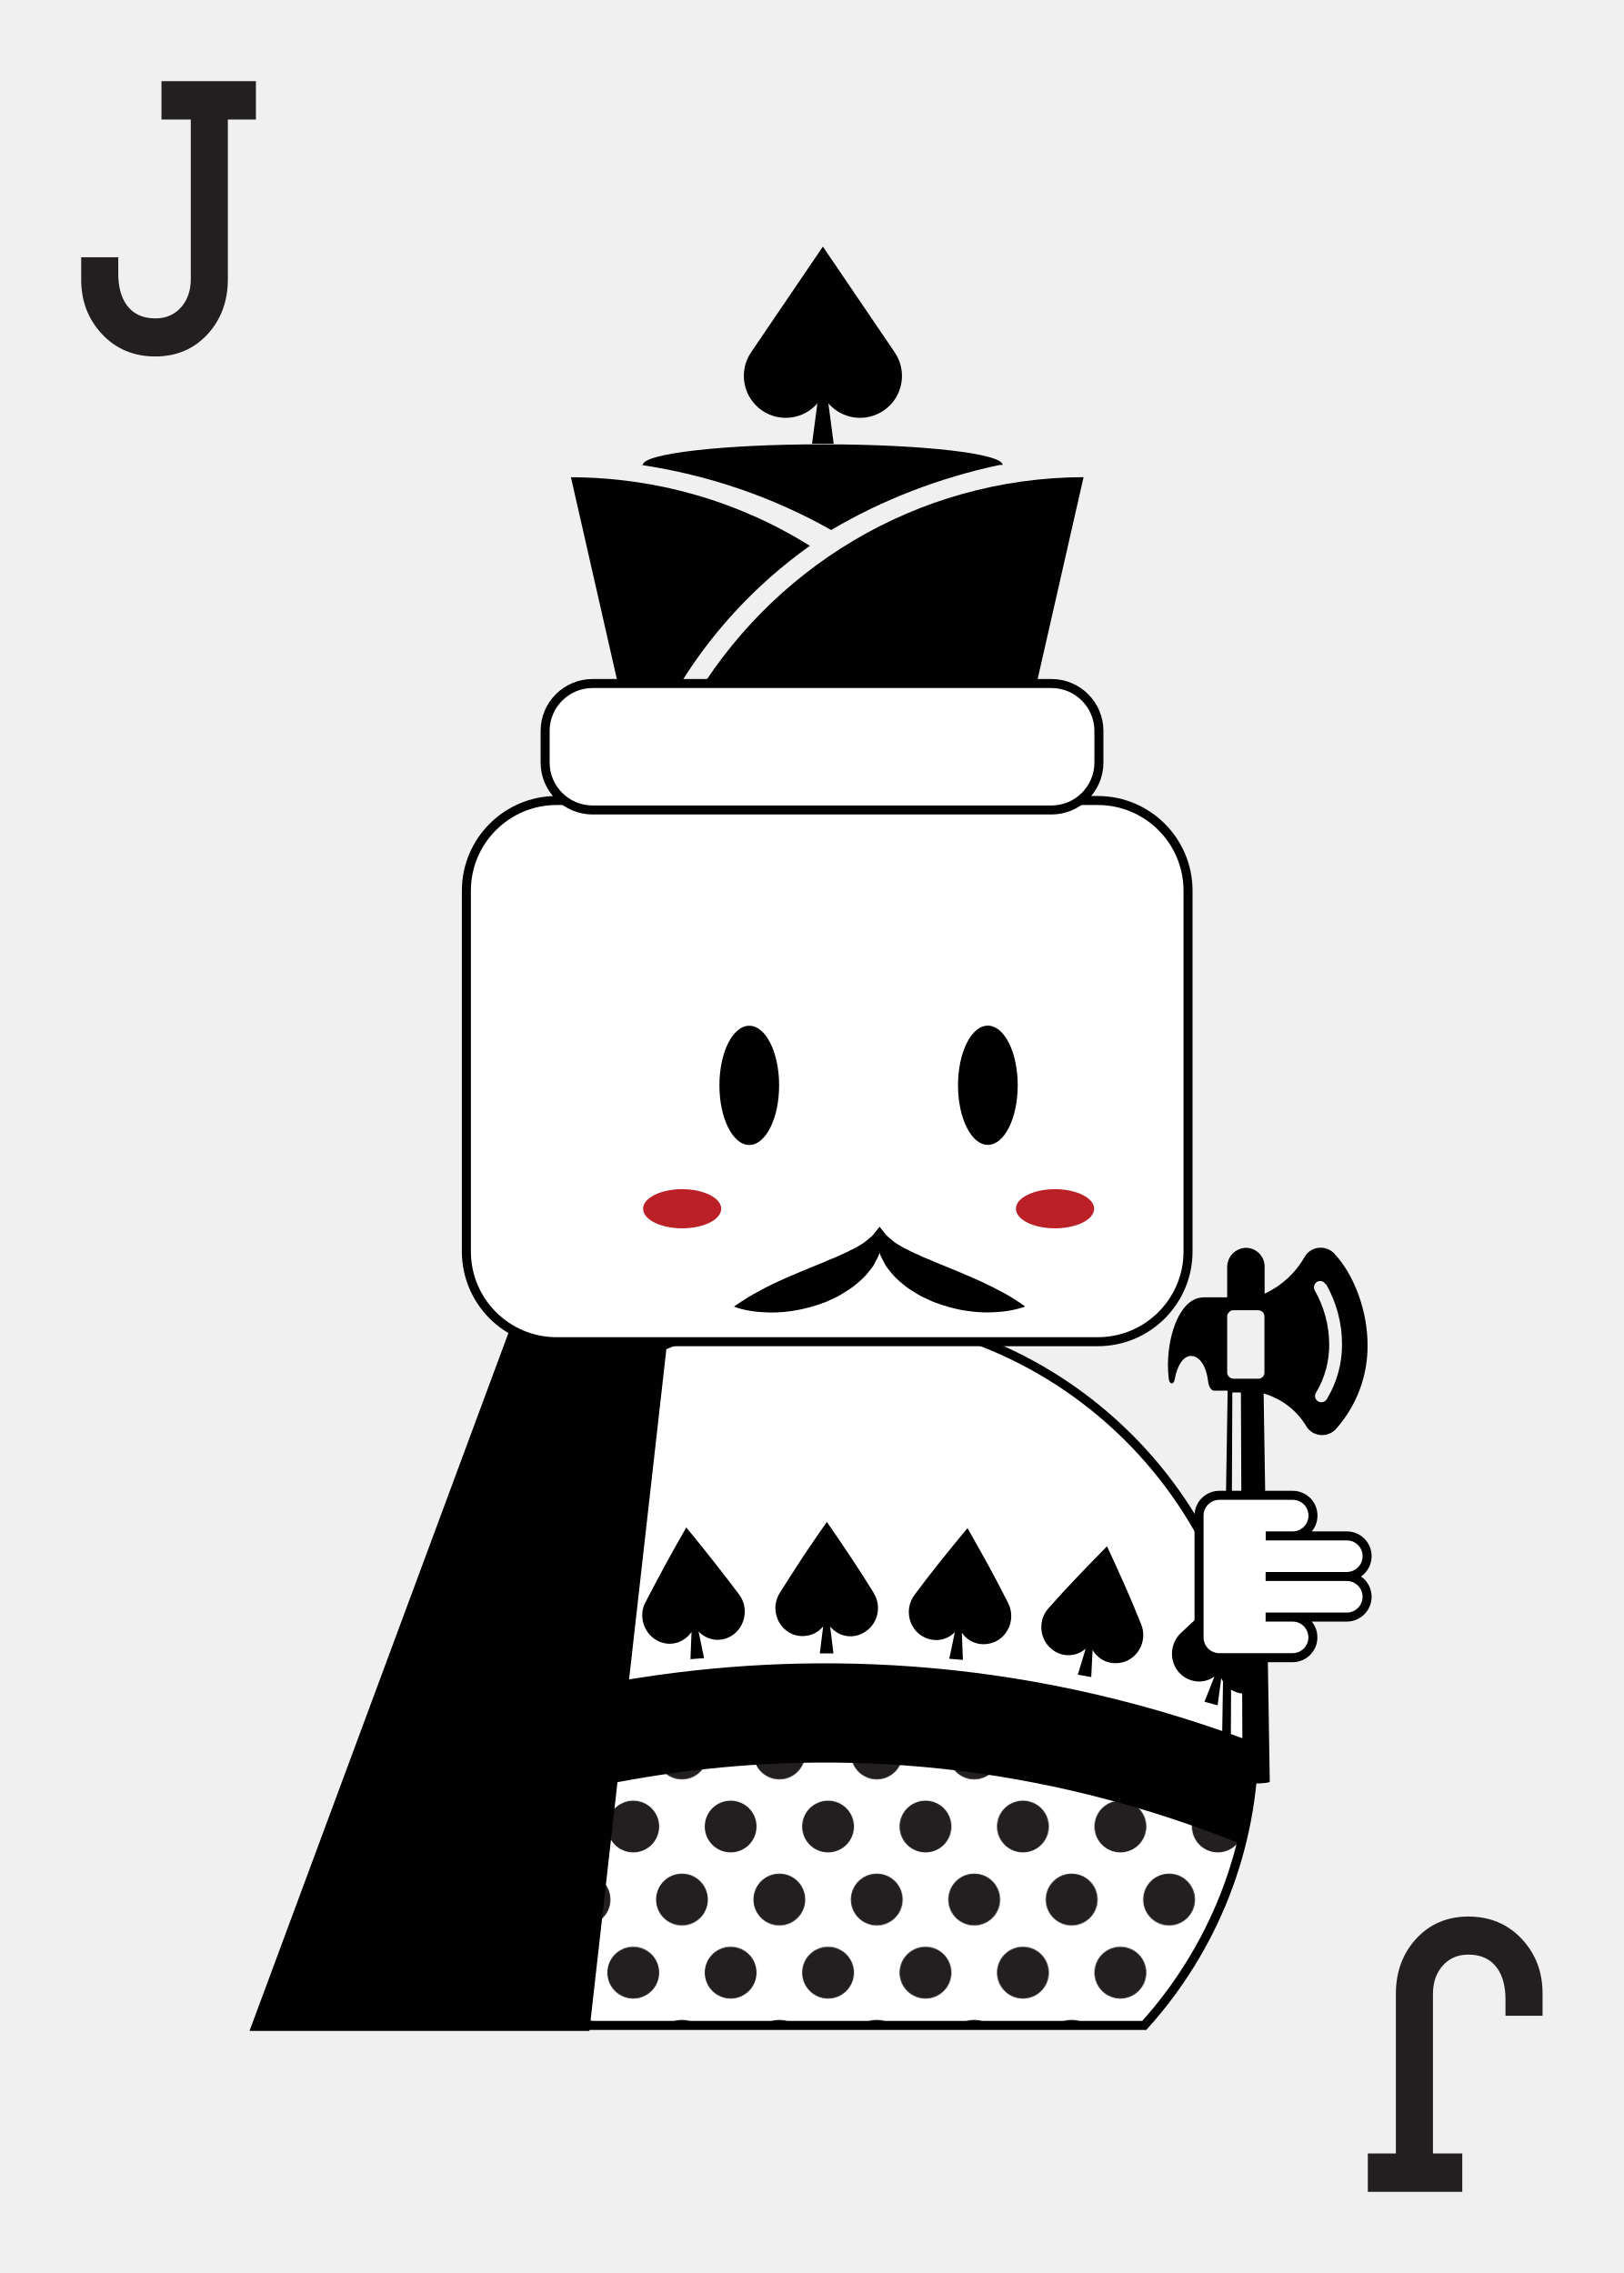
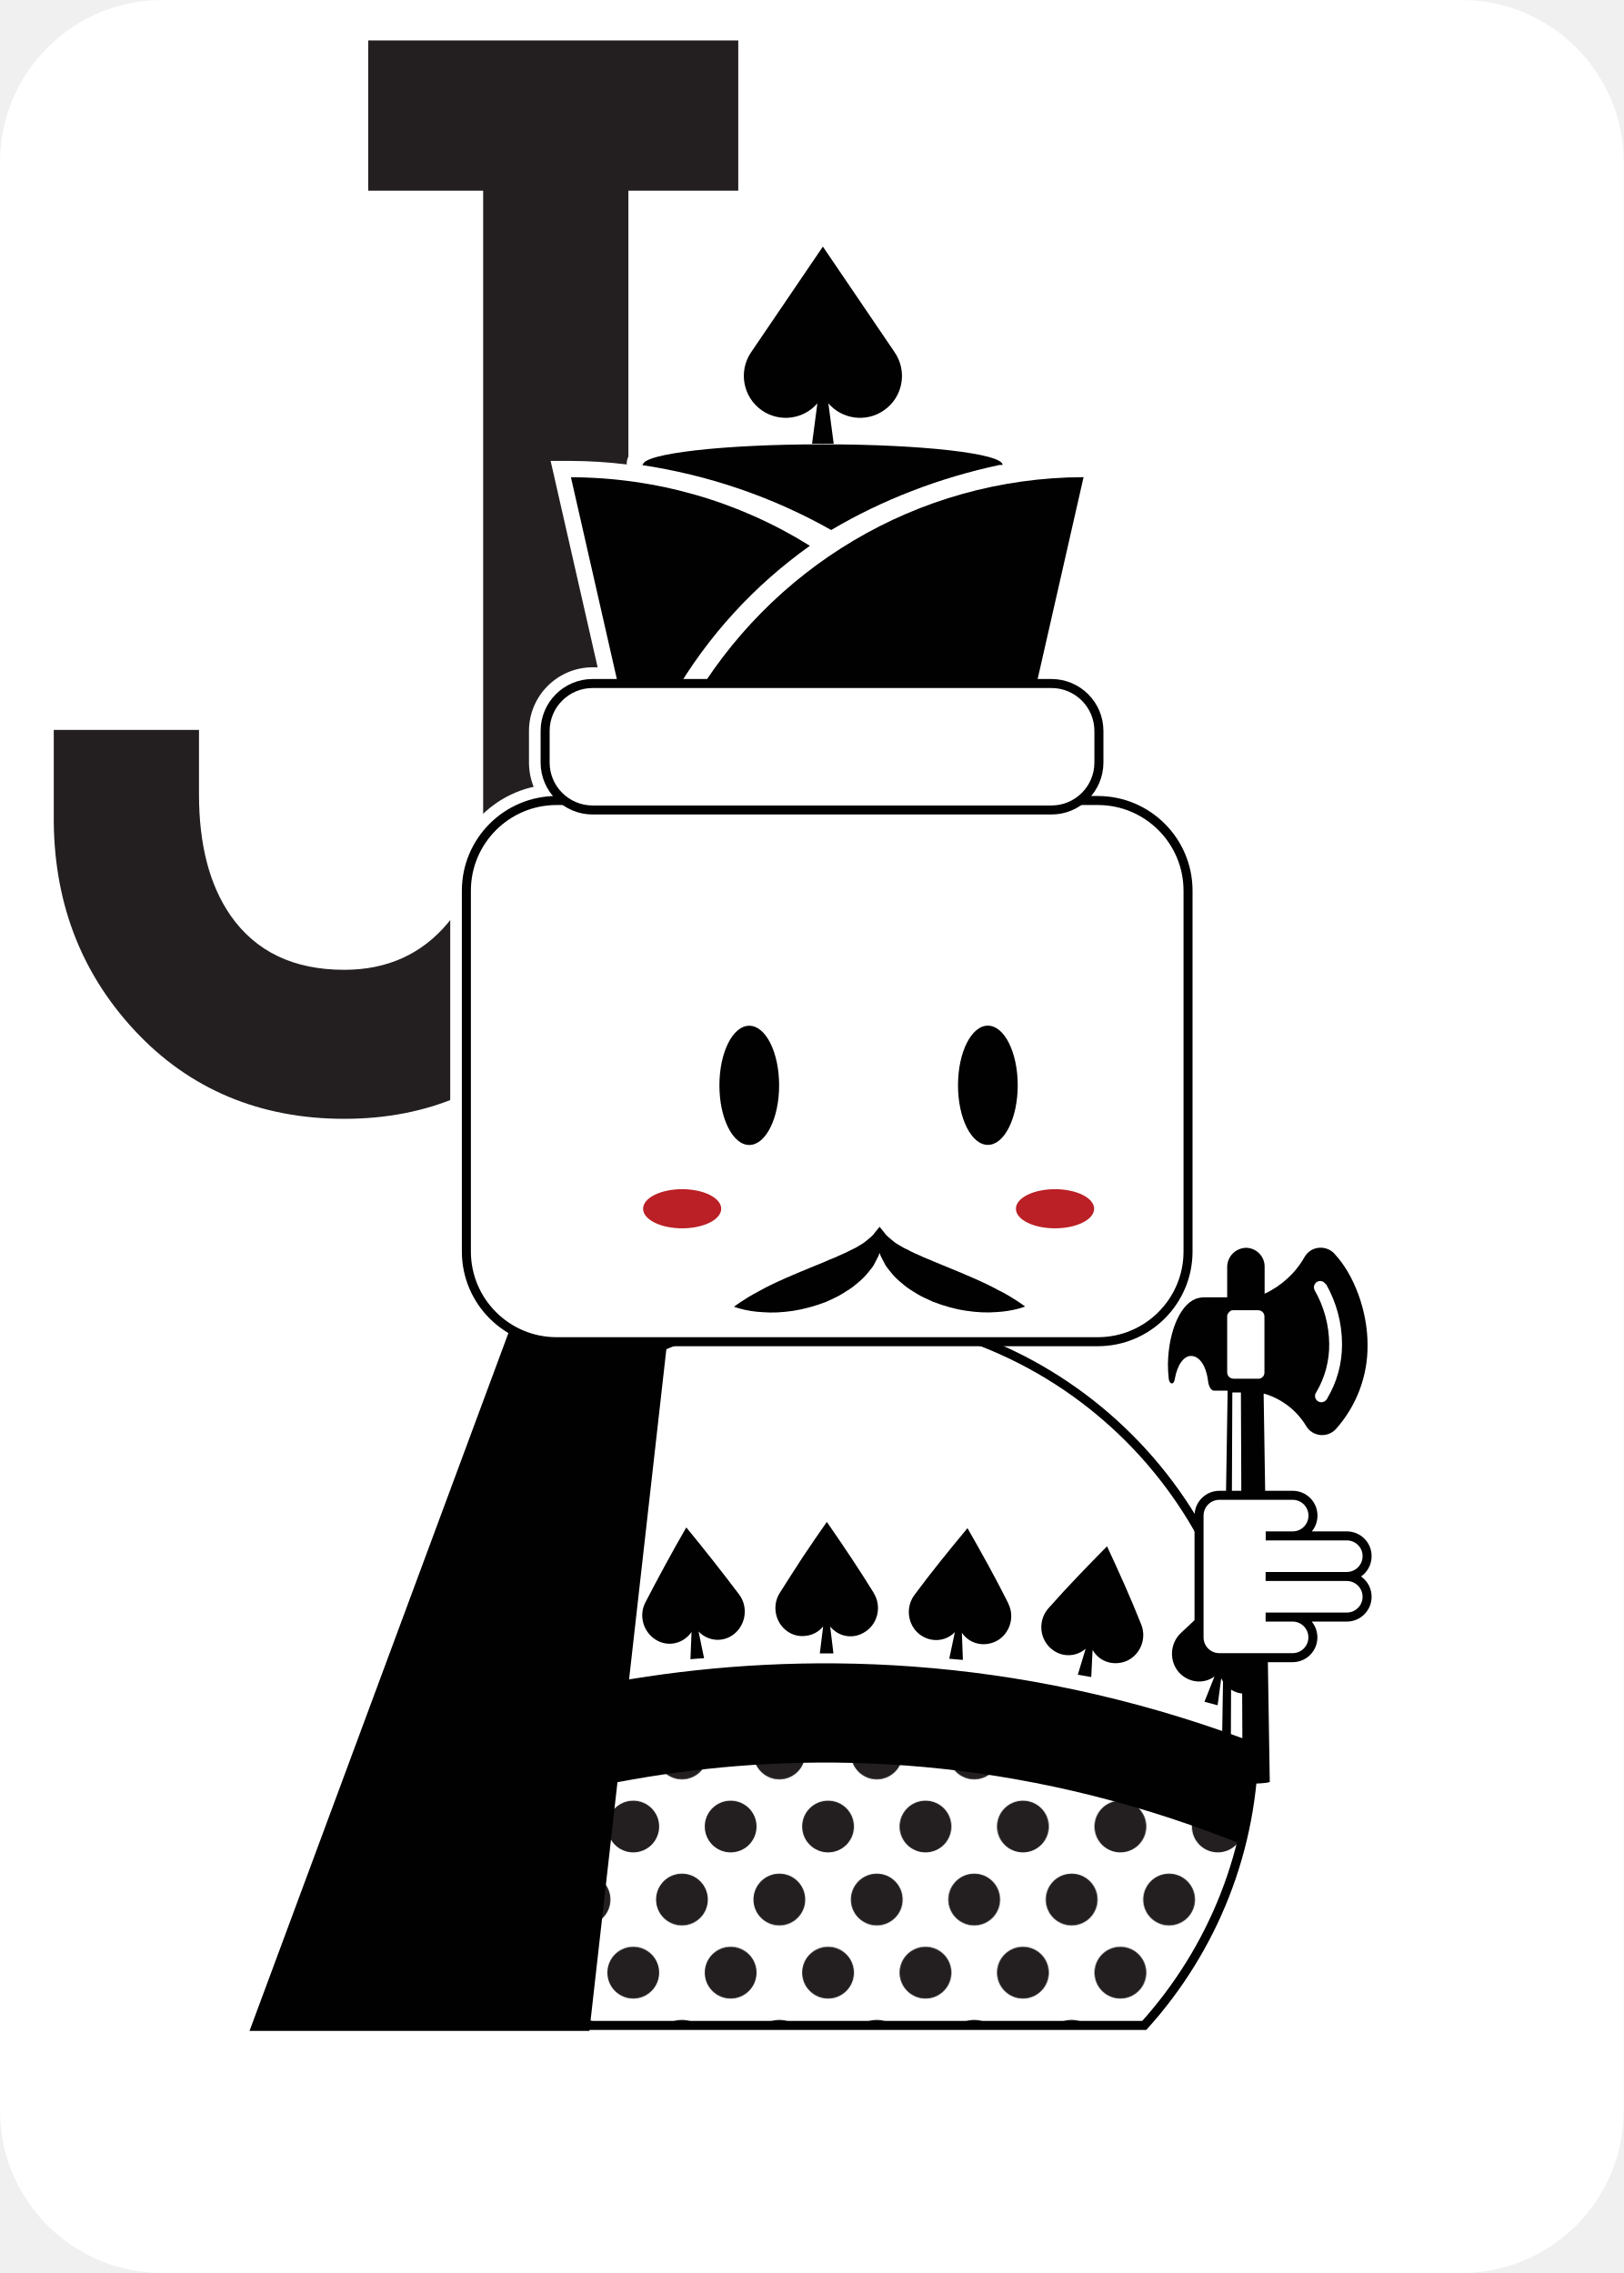
- <svg xmlns="http://www.w3.org/2000/svg" id="Layer_1" data-name="Layer 1" viewBox="0 0 180 252">
+ <svg xmlns="http://www.w3.org/2000/svg" id="a" data-name="Layer 1" width="2.5in" height="3.5in" viewBox="0 0 180 252">
  <defs>
-     <style>
-       .cls-1, .cls-2 {
-         fill: none;
-       }
- 
-       .cls-2, .cls-3, .cls-4, .cls-5, .cls-6 {
-         stroke: #010101;
-         stroke-miterlimit: 10;
-       }
- 
-       .cls-7, .cls-6 {
-         fill: #010101;
-       }
- 
-       .cls-8 {
-         fill: #231f20;
-       }
- 
-       .cls-3, .cls-9, .cls-5 {
-         fill: #fff;
-       }
- 
-       .cls-4 {
-         fill: url(#New_Pattern_Swatch_1);
-         stroke-width: 11px;
-       }
- 
-       .cls-5 {
-         stroke-linecap: round;
-       }
- 
-       .cls-10 {
-         fill: #ba2025;
-       }
- 
-       .cls-11 {
-         clip-path: url(#clippath);
-       }
-     </style>
-     <clipPath id="clippath">
-       <path class="cls-3" d="M139.01,192.88c0-26.13-21.19-47.32-47.31-47.32s-47.31,21.19-47.31,47.32c0,12.18,4.61,23.29,12.17,31.67h70.29c7.56-8.39,12.17-19.49,12.17-31.67Z" />
+     <clipPath id="b">
+       <rect width="180" height="252" rx="18" ry="18" style="fill: none;" />
    </clipPath>
-     <pattern id="New_Pattern_Swatch_1" data-name="New Pattern Swatch 1" x="0" y="0" width="10.8" height="16.2" patternTransform="translate(-702)" patternUnits="userSpaceOnUse" viewBox="0 0 10.8 16.2">
+     <clipPath id="c">
+       <path d="M139.01,192.88c0-26.13-21.19-47.32-47.31-47.32s-47.31,21.19-47.31,47.32c0,12.18,4.61,23.29,12.17,31.67h70.29c7.56-8.39,12.17-19.49,12.17-31.67Z" style="fill: #fff; stroke: #010101; stroke-miterlimit: 10;" />
+     </clipPath>
+     <pattern id="d" data-name="New Pattern Swatch 1" x="0" y="0" width="10.8" height="16.2" patternTransform="translate(-702)" patternUnits="userSpaceOnUse" viewBox="0 0 10.8 16.2">
      <g>
-         <rect class="cls-1" y="0" width="10.8" height="16.2" />
-         <circle class="cls-8" cx="10.8" cy="16.2" r="2.87" />
-         <circle class="cls-8" cx="0" cy="16.2" r="2.87" />
-         <circle class="cls-8" cx="5.4" cy="8.1" r="2.87" />
-         <circle class="cls-8" cx="10.8" cy="0" r="2.87" />
-         <circle class="cls-8" cx="0" cy="0" r="2.87" />
+         <rect y="0" width="10.8" height="16.2" style="fill: none;" />
+         <circle cx="10.8" cy="16.2" r="2.87" style="fill: #231f20;" />
+         <circle cx="0" cy="16.2" r="2.87" style="fill: #231f20;" />
+         <circle cx="5.4" cy="8.1" r="2.87" style="fill: #231f20;" />
+         <circle cx="10.8" cy="0" r="2.87" style="fill: #231f20;" />
+         <circle cx="0" cy="0" r="2.87" style="fill: #231f20;" />
      </g>
    </pattern>
  </defs>
-   <g>
+   <g style="clip-path: url(#b);">
+     <rect width="180" height="252" style="fill: #fff;" />
+     <path d="M22.06,80.92c0,5.69,0,8.07,0,7.14,0,5.6,1.17,10.08,3.5,13.44,2.8,4.01,7,6.02,12.6,6.02,4.76,0,8.59-1.73,11.48-5.18,2.61-3.17,3.92-7.14,3.92-11.9V21.14h-12.74V4.48h41.02v16.66h-12.18v69.3c0,9.43-2.85,17.31-8.54,23.66-5.97,6.63-13.63,9.94-22.96,9.94s-17.17-3.27-23.24-9.8c-6.07-6.53-9.05-14.51-8.96-23.94v-9.38h16.1Z" style="fill: #231f20;" />
+     <path d="M25.8,226.46l28.98-78.15c-3.04-2.2-4.87-5.74-4.87-9.56v-40c0-5.63,3.96-10.35,9.25-11.52-.34-.84-.52-1.75-.52-2.69v-3.5c0-3.89,3.17-7.06,7.06-7.06h.55l-5.21-22.88h2.26c2.07.01,4.13.14,6.17.39.03-1.07.11-3.39,15.01-3.92-.35-.15-.68-.34-1-.56-1.42-.97-2.39-2.43-2.71-4.13-.32-1.69.03-3.41,1-4.83l9.45-13.91,9.45,13.91c.97,1.43,1.32,3.14,1,4.83-.32,1.69-1.29,3.16-2.71,4.13-.32.21-.65.4-.99.55,14.97.52,14.97,2.81,14.97,3.98v.08c2.36-.33,4.76-.51,7.18-.52h2.26s-5.21,22.9-5.21,22.9c3.61.31,6.45,3.35,6.45,7.04v3.51c0,.87-.16,1.71-.45,2.5,5.82.72,10.34,5.7,10.34,11.71v40c0,1.14-.16,2.25-.47,3.3.13-.01.26-.02.39-.02h.82v-1.61c.05-2.14,1.73-3.83,3.83-3.88,1.08,0,2.06.41,2.78,1.14.62.62,1.01,1.42,1.11,2.28.42-.46.79-.97,1.11-1.52.64-1.08,1.73-1.77,2.93-1.89.12-.01.26-.02.41-.02,1.07,0,2.1.45,2.83,1.23,2.53,2.67,4.17,7.11,4.17,11.3.06,3.9-1.36,7.67-3.99,10.6-.76.8-1.78,1.25-2.85,1.25-.15,0-.3,0-.45-.03-1.19-.14-2.27-.84-2.87-1.88-.35-.58-.79-1.09-1.31-1.53l.1,6.5h1.25c2.24,0,4.05,1.81,4.05,4.05,0,.15,0,.3-.02.45h1.98c1.09,0,2.11.42,2.87,1.19.76.77,1.18,1.78,1.18,2.86,0,.81-.24,1.59-.68,2.25.43.64.68,1.41.68,2.24,0,2.24-1.82,4.06-4.05,4.06h-1.98c.02.15.02.29.02.45,0,2.24-1.82,4.05-4.05,4.05h-.91s.18,11.56.18,11.56l.24.54-.51.83c-.4.64-.98.87-1.94.97-1.31,9.81-5.51,18.87-12.19,26.28l-.54.59h-61.13v.11H25.8ZM63.3,222.75l7.96-70.55c-15.33,7.7-25.07,23.34-25.07,40.68,0,11.01,3.96,21.59,11.18,29.87h5.93ZM116.63,150.55c6.2,3.66,11.56,8.67,15.65,14.65.5-.52,1.15-.9,1.87-1.09l.13-8.16c-1.12-.16-1.97-1.18-2.14-2.64-.02-.15-.04-.29-.07-.42-.02.09-.04.19-.06.29-.12.8-.58,1.47-1.24,1.79l-.37.18-.49.02c-1.11,0-1.98-.88-2.12-2.13-.07-.58-.11-1.2-.1-1.82.01-.85.08-1.66.21-2.43-1.8,1.11-3.92,1.75-6.18,1.75h-5.08ZM138.38,151.05v-4.01h-.54v4.01s.54,0,.54,0ZM69.53,51.49c.45.06.9.12,1.35.18v-.15s-1.35-.03-1.35-.03Z" style="fill: #fff;" />
    <g>
      <g>
-         <path class="cls-9" d="M139.01,192.88c0-26.13-21.19-47.32-47.31-47.32s-47.31,21.19-47.31,47.32c0,12.18,4.61,23.29,12.17,31.67h70.29c7.56-8.39,12.17-19.49,12.17-31.67Z" />
-         <g class="cls-11">
+         <g>
+           <path d="M139.01,192.88c0-26.13-21.19-47.32-47.31-47.32s-47.31,21.19-47.31,47.32c0,12.18,4.61,23.29,12.17,31.67h70.29c7.56-8.39,12.17-19.49,12.17-31.67Z" style="fill: #fff;" />
+           <g style="clip-path: url(#c);">
+             <g>
+               <path d="M23.92,189.85c-2.6-1.73-5.28-3.42-8.04-5.02-.59,3.13-1.07,6.27-1.44,9.37-.19,1.69,1.03,3.22,2.65,3.49,1.5.24,2.87-.69,3.26-2.16l.92,2.87,1.36-.62-1.57-2.57c1.36.66,2.98.24,3.78-1.08.87-1.42.49-3.33-.93-4.29Z" style="fill: #010101;" />
+               <path d="M37.96,184.76c-2.44-1.95-4.95-3.9-7.52-5.75-.86,3.05-1.64,6.12-2.33,9.18-.38,1.66.67,3.32,2.28,3.75,1.48.38,2.96-.42,3.5-1.84l.64,2.95,1.43-.5-1.33-2.7c1.3.77,2.96.51,3.89-.73,1-1.33.78-3.29-.54-4.35Z" style="fill: #010101;" />
+               <path d="M52.38,180.88c-2.26-2.14-4.61-4.3-7.01-6.36-1.11,3-2.16,5.93-3.1,8.94-.51,1.63.38,3.38,1.94,3.92,1.45.52,3-.14,3.65-1.53l.39,2.99,1.46-.39-1.09-2.8c1.23.89,2.91.78,3.94-.39,1.1-1.25,1.05-3.22-.18-4.38Z" style="fill: #010101;" />
+               <path d="M67.08,178.23c-1.04-1.17-2.1-2.34-3.18-3.51-1.08-1.15-2.17-2.28-3.28-3.41-1.36,2.88-2.64,5.73-3.83,8.65-.65,1.58.1,3.39,1.61,4.07,1.4.6,3,.11,3.76-1.22l.14,3.01,1.49-.26-.86-2.89c.58.5,1.29.74,1.99.72.71,0,1.41-.26,1.97-.79,1.21-1.14,1.32-3.1.19-4.38Z" style="fill: #010101;" />
+               <path d="M81.94,176.78c-1.88-2.49-3.83-4.97-5.86-7.44-1.59,2.75-3.1,5.55-4.54,8.32-.78,1.5-.19,3.38,1.27,4.2,1.35.76,2.98.33,3.85-.93l-.12,3.02c.5-.06,1.01-.07,1.51-.11l-.61-2.96c1.07,1.11,2.74,1.24,3.95.27,1.3-1.05,1.57-3.01.55-4.36Z" style="fill: #010101;" />
+               <path d="M96.87,176.62c-1.66-2.69-3.39-5.26-5.21-7.89-.91,1.3-1.8,2.59-2.67,3.9-.87,1.33-1.72,2.66-2.56,3.99-.9,1.44-.47,3.36.91,4.28.64.43,1.37.56,2.07.45.7-.09,1.36-.45,1.84-1.03l-.37,2.99h1.51s-.36-2.98-.36-2.98c.97,1.18,2.63,1.44,3.91.56,1.38-.9,1.82-2.81.92-4.27Z" style="fill: #010101;" />
+               <path d="M111.76,177.73c-1.42-2.84-2.93-5.55-4.51-8.31-2.04,2.46-3.99,4.85-5.88,7.41-1.02,1.37-.75,3.31.54,4.34,1.2.94,2.87.88,3.94-.22l-.62,2.95,1.51.13-.11-3.01c.87,1.27,2.5,1.61,3.85.91,1.45-.78,2.06-2.65,1.28-4.18Z" style="fill: #010101;" />
+               <path d="M126.51,180.1c-1.17-2.96-2.45-5.78-3.79-8.67-2.24,2.28-4.39,4.49-6.49,6.87-1.14,1.28-1.03,3.24.17,4.37,1.11,1.07,2.79,1.12,3.95.12l-.87,2.88,1.49.26.15-3.01c.76,1.34,2.36,1.81,3.76,1.23,1.51-.66,2.27-2.47,1.63-4.05Z" style="fill: #010101;" />
+               <path d="M141,183.69c-.93-3.02-1.96-5.93-3.05-8.94-2.42,2.07-4.75,4.1-7.05,6.3-1.24,1.18-1.3,3.14-.2,4.37,1.03,1.12,2.68,1.35,3.93.45l-1.11,2.8,1.46.39.4-2.99c.64,1.39,2.18,2.05,3.65,1.52,1.56-.52,2.47-2.26,1.97-3.9Z" style="fill: #010101;" />
+               <path d="M155.15,188.48c-.7-3.03-1.47-6.08-2.31-9.16-1.29.93-2.55,1.83-3.81,2.79-1.26.97-2.51,1.95-3.74,2.93-1.33,1.07-1.56,3.02-.56,4.34.46.61,1.11.98,1.81,1.1.69.14,1.43.03,2.08-.35l-1.34,2.7,1.43.52.65-2.95c.53,1.44,2,2.25,3.51,1.84,1.62-.44,2.67-2.11,2.28-3.75Z" style="fill: #010101;" />
+               <path d="M168.87,194.4c-.46-3.1-.97-6.23-1.55-9.37-2.73,1.69-5.39,3.4-7.99,5.14-1.41.95-1.79,2.88-.91,4.29.82,1.31,2.46,1.72,3.84,1.02l-1.55,2.59c.47.19.94.39,1.39.61l.88-2.89c.41,1.49,1.81,2.43,3.33,2.16,1.64-.29,2.81-1.87,2.56-3.56Z" style="fill: #010101;" />
+             </g>
+             <path d="M37.7,201.74v38.34h108v-38.14c-50.92-23.29-94.3-6.75-108-.2Z" style="fill: url(#d); stroke: #010101; stroke-miterlimit: 10; stroke-width: 11px;" />
+           </g>
+           <path d="M139.01,192.88c0-26.13-21.19-47.32-47.31-47.32s-47.31,21.19-47.31,47.32c0,12.18,4.61,23.29,12.17,31.67h70.29c7.56-8.39,12.17-19.49,12.17-31.67Z" style="fill: none; stroke: #010101; stroke-miterlimit: 10;" />
+         </g>
+         <g>
+           <path d="M147.93,138.99c-.45-.48-1.1-.72-1.75-.65-.64.06-1.21.43-1.54.98-1.01,1.8-2.57,3.24-4.45,4.11v-3.02c0-.55-.22-1.07-.61-1.46-.39-.39-.91-.61-1.46-.61-1.13.03-2.05.94-2.08,2.08v3.41h-2.59c-.19,0-.38.03-.56.07-1.9.38-3.36,3.52-3.42,7.34,0,.54.03,1.08.09,1.6.04.37.23.6.42.52.12-.06.22-.24.25-.47.27-1.56,1.01-2.6,1.83-2.56.25,0,.5.09.74.27.56.41.98,1.35,1.12,2.51.07.63.35,1.07.67,1.07h1.43s.07.01.07.01l-.69,43.35s.69.28,2.87.23c2.57-.05,2.49-.23,2.49-.23l-.68-43.02h.1c1.93.58,3.57,1.85,4.61,3.57.32.56.89.92,1.53,1,.65.08,1.3-.16,1.75-.63,2.31-2.58,3.58-5.93,3.53-9.4,0-3.69-1.48-7.74-3.68-10.07ZM136.43,197.07l.18-42.69h.95l.18,42.69h-1.31ZM139.5,152.85h-.67s-2.08,0-2.08,0c-.12,0-.23-.02-.34-.08-.23-.12-.37-.35-.37-.61v-6.22c0-.08,0-.16.04-.23l.03-.03c.03-.08.08-.15.14-.2.04-.05.09-.1.14-.14.1-.06.21-.09.33-.08h2.76c.11,0,.22.03.32.08.23.12.37.35.37.6v6.24c0,.37-.3.68-.68.68ZM147.13,155.09l-.11.11c-.24.3-.68.35-.98.11-.3-.24-.35-.68-.11-.98.95-1.61,1.44-3.46,1.42-5.33-.02-2.08-.57-4.12-1.6-5.93-.19-.33-.08-.75.24-.95.33-.2.75-.09.95.24l.07.02c1.15,2.03,1.76,4.32,1.76,6.65.01,2.13-.56,4.22-1.66,6.04Z" style="fill: #010101;" />
+           <path d="M143.3,165.78c1.24,0,2.25,1,2.25,2.25s-1.01,2.25-2.25,2.25h-2.99,8.99c1.25,0,2.26,1.01,2.25,2.25,0,1.24-1.01,2.25-2.25,2.25h-9,9c1.24,0,2.25,1.01,2.25,2.25,0,1.24-1.01,2.25-2.25,2.25h-9,2.99c1.24,0,2.25,1,2.25,2.25s-1.01,2.25-2.25,2.25h-8.12c-1.24,0-2.25-1-2.25-2.25v-13.5c0-1.24,1.01-2.25,2.25-2.25h8.12Z" style="fill: #fff; stroke: #010101; stroke-linecap: round; stroke-miterlimit: 10;" />
+         </g>
+       </g>
+       <polygon points="60.05 139.28 28.38 224.66 64.89 224.66 73.75 146.18 60.05 139.28" style="fill: #010101; stroke: #010101; stroke-miterlimit: 10;" />
+       <g>
+         <path d="M131.7,138.75c0,5.52-4.48,10-10,10h-60c-5.52,0-10-4.48-10-10v-40c0-5.52,4.48-10,10-10h60c5.52,0,10,4.48,10,10v40Z" style="fill: #fff; stroke: #010101; stroke-miterlimit: 10;" />
+         <g>
          <g>
-             <path class="cls-7" d="M23.92,189.85c-2.6-1.73-5.28-3.42-8.04-5.02-.59,3.13-1.07,6.27-1.44,9.37-.19,1.69,1.03,3.22,2.65,3.49,1.5.24,2.87-.69,3.26-2.16l.92,2.87,1.36-.62-1.57-2.57c1.36.66,2.98.24,3.78-1.08.87-1.42.49-3.33-.93-4.29Z" />
-             <path class="cls-7" d="M37.96,184.76c-2.44-1.95-4.95-3.9-7.52-5.75-.86,3.05-1.64,6.12-2.33,9.18-.38,1.66.67,3.32,2.28,3.75,1.48.38,2.96-.42,3.5-1.84l.64,2.95,1.43-.5-1.33-2.7c1.3.77,2.96.51,3.89-.73,1-1.33.78-3.29-.54-4.35Z" />
-             <path class="cls-7" d="M52.38,180.88c-2.26-2.14-4.61-4.3-7.01-6.36-1.11,3-2.16,5.93-3.1,8.94-.51,1.63.38,3.38,1.94,3.92,1.45.52,3-.14,3.65-1.53l.39,2.99,1.46-.39-1.09-2.8c1.23.89,2.91.78,3.94-.39,1.1-1.25,1.05-3.22-.18-4.38Z" />
-             <path class="cls-7" d="M67.08,178.23c-1.04-1.17-2.1-2.34-3.18-3.51-1.08-1.15-2.17-2.28-3.28-3.41-1.36,2.88-2.64,5.73-3.83,8.65-.65,1.58.1,3.39,1.61,4.07,1.4.6,3,.11,3.76-1.22l.14,3.01,1.49-.26-.86-2.89c.58.5,1.29.74,1.99.72.71,0,1.41-.26,1.97-.79,1.21-1.14,1.32-3.1.19-4.38Z" />
-             <path class="cls-7" d="M81.94,176.78c-1.88-2.49-3.83-4.97-5.86-7.44-1.59,2.75-3.1,5.55-4.54,8.32-.78,1.5-.19,3.38,1.27,4.2,1.35.76,2.98.33,3.85-.93l-.12,3.02c.5-.06,1.01-.07,1.51-.11l-.61-2.96c1.07,1.11,2.74,1.24,3.95.27,1.3-1.05,1.57-3.01.55-4.36Z" />
-             <path class="cls-7" d="M96.87,176.62c-1.66-2.69-3.39-5.26-5.21-7.89-.91,1.3-1.8,2.59-2.67,3.9-.87,1.33-1.72,2.66-2.56,3.99-.9,1.44-.47,3.36.91,4.28.64.43,1.37.56,2.07.45.7-.09,1.36-.45,1.84-1.03l-.37,2.99h1.51s-.36-2.98-.36-2.98c.97,1.18,2.63,1.44,3.91.56,1.38-.9,1.82-2.81.92-4.27Z" />
-             <path class="cls-7" d="M111.76,177.73c-1.42-2.84-2.93-5.55-4.51-8.31-2.04,2.46-3.99,4.85-5.88,7.41-1.02,1.37-.75,3.31.54,4.34,1.2.94,2.87.88,3.94-.22l-.62,2.95,1.51.13-.11-3.01c.87,1.27,2.5,1.61,3.85.91,1.45-.78,2.06-2.65,1.28-4.18Z" />
-             <path class="cls-7" d="M126.51,180.1c-1.17-2.96-2.45-5.78-3.79-8.67-2.24,2.28-4.39,4.49-6.49,6.87-1.14,1.28-1.03,3.24.17,4.37,1.11,1.07,2.79,1.12,3.95.12l-.87,2.88,1.49.26.15-3.01c.76,1.34,2.36,1.81,3.76,1.23,1.51-.66,2.27-2.47,1.63-4.05Z" />
-             <path class="cls-7" d="M141,183.69c-.93-3.02-1.96-5.93-3.05-8.94-2.42,2.07-4.75,4.1-7.05,6.3-1.24,1.18-1.3,3.14-.2,4.37,1.03,1.12,2.68,1.35,3.93.45l-1.11,2.8,1.46.39.4-2.99c.64,1.39,2.18,2.05,3.65,1.52,1.56-.52,2.47-2.26,1.97-3.9Z" />
-             <path class="cls-7" d="M155.15,188.48c-.7-3.03-1.47-6.08-2.31-9.16-1.29.93-2.55,1.83-3.81,2.79-1.26.97-2.51,1.95-3.74,2.93-1.33,1.07-1.56,3.02-.56,4.34.46.61,1.11.98,1.81,1.1.69.14,1.43.03,2.08-.35l-1.34,2.7,1.43.52.65-2.95c.53,1.44,2,2.25,3.51,1.84,1.62-.44,2.67-2.11,2.28-3.75Z" />
-             <path class="cls-7" d="M168.87,194.4c-.46-3.1-.97-6.23-1.55-9.37-2.73,1.69-5.39,3.4-7.99,5.14-1.41.95-1.79,2.88-.91,4.29.82,1.31,2.46,1.72,3.84,1.02l-1.55,2.59c.47.19.94.39,1.39.61l.88-2.89c.41,1.49,1.81,2.43,3.33,2.16,1.64-.29,2.81-1.87,2.56-3.56Z" />
+             <path d="M86.37,120.33c0,3.65-1.48,6.61-3.31,6.61s-3.31-2.96-3.31-6.61,1.48-6.61,3.31-6.61,3.31,2.96,3.31,6.61Z" style="fill: #010101;" />
+             <path d="M109.51,113.71c1.83,0,3.31,2.96,3.31,6.61s-1.48,6.61-3.31,6.61-3.31-2.96-3.31-6.61,1.48-6.61,3.31-6.61Z" style="fill: #010101;" />
          </g>
-           <path class="cls-4" d="M37.7,201.74v38.34h108v-38.14c-50.92-23.29-94.3-6.75-108-.2Z" />
+           <g>
+             <path d="M75.62,131.84c2.39,0,4.33.97,4.33,2.17s-1.94,2.17-4.33,2.17-4.33-.97-4.33-2.17,1.94-2.17,4.33-2.17Z" style="fill: #ba2025;" />
+             <path d="M116.95,131.84c2.39,0,4.34.97,4.34,2.17s-1.94,2.17-4.34,2.17-4.33-.97-4.33-2.17,1.94-2.17,4.33-2.17Z" style="fill: #ba2025;" />
+           </g>
        </g>
-         <path class="cls-2" d="M139.01,192.88c0-26.13-21.19-47.32-47.31-47.32s-47.31,21.19-47.31,47.32c0,12.18,4.61,23.29,12.17,31.67h70.29c7.56-8.39,12.17-19.49,12.17-31.67Z" />
      </g>
      <g>
-         <path class="cls-7" d="M147.93,138.99c-.45-.48-1.1-.72-1.75-.65-.64.06-1.21.43-1.54.98-1.01,1.8-2.57,3.24-4.45,4.11v-3.02c0-.55-.22-1.07-.61-1.46-.39-.39-.91-.61-1.46-.61-1.13.03-2.05.94-2.08,2.08v3.41h-2.59c-.19,0-.38.03-.56.07-1.9.38-3.36,3.52-3.42,7.34,0,.54.03,1.08.09,1.6.04.37.23.6.42.52.12-.06.22-.24.25-.47.27-1.56,1.01-2.6,1.83-2.56.25,0,.5.09.74.27.56.41.98,1.35,1.12,2.51.07.63.35,1.07.67,1.07h1.43s.07.01.07.01l-.69,43.35s.69.28,2.87.23c2.57-.05,2.49-.23,2.49-.23l-.68-43.02h.1c1.93.58,3.57,1.85,4.61,3.57.32.56.89.92,1.53,1,.65.08,1.3-.16,1.75-.63,2.31-2.58,3.58-5.93,3.53-9.4,0-3.69-1.48-7.74-3.68-10.07ZM136.43,197.07l.18-42.69h.95l.18,42.69h-1.31ZM139.5,152.85h-.67s-2.08,0-2.08,0c-.12,0-.23-.02-.34-.08-.23-.12-.37-.35-.37-.61v-6.22c0-.08,0-.16.04-.23l.03-.03c.03-.08.08-.15.14-.2.04-.05.09-.1.14-.14.1-.06.21-.09.33-.08h2.76c.11,0,.22.03.32.08.23.12.37.35.37.6v6.24c0,.37-.3.68-.68.68ZM147.13,155.09l-.11.11c-.24.3-.68.35-.98.11-.3-.24-.35-.68-.11-.98.95-1.61,1.44-3.46,1.42-5.33-.02-2.08-.57-4.12-1.6-5.93-.19-.33-.08-.75.24-.95.33-.2.75-.09.95.24l.07.02c1.15,2.03,1.76,4.32,1.76,6.65.01,2.13-.56,4.22-1.66,6.04Z" />
-         <path class="cls-5" d="M143.3,165.78c1.24,0,2.25,1,2.25,2.25s-1.01,2.25-2.25,2.25h-2.99,8.99c1.25,0,2.26,1.01,2.25,2.25,0,1.24-1.01,2.25-2.25,2.25h-9,9c1.24,0,2.25,1.01,2.25,2.25,0,1.24-1.01,2.25-2.25,2.25h-9,2.99c1.24,0,2.25,1,2.25,2.25s-1.01,2.25-2.25,2.25h-8.12c-1.24,0-2.25-1-2.25-2.25v-13.5c0-1.24,1.01-2.25,2.25-2.25h8.12Z" />
+         <g>
+           <path d="M89.78,60.51c-7.88-4.92-16.98-7.57-26.49-7.6l5.77,25.36h4.91l.64-1.11c3.85-6.68,9.07-12.31,15.17-16.65Z" style="fill: #010101;" />
+           <path d="M76.53,78.26h37.82l5.77-25.36c-18.62.06-34.89,10.26-43.59,25.36Z" style="fill: #010101;" />
+           <path d="M111.14,51.54c0-1.26-8.93-2.28-19.94-2.28s-19.91,1.02-19.94,2.28h-.23c7.54,1.12,14.69,3.59,21.11,7.22,5.67-3.35,11.99-5.79,18.66-7.21h.34Z" style="fill: #010101;" />
+         </g>
+         <path d="M121.82,84.54c0,2.91-2.36,5.26-5.26,5.26h-50.87c-2.9,0-5.26-2.36-5.26-5.26v-3.5c0-2.91,2.36-5.26,5.26-5.26h50.87c2.91,0,5.26,2.36,5.26,5.26v3.5h0Z" style="fill: #fff; stroke: #010101; stroke-miterlimit: 10;" />
+         <path d="M99.18,39.06l-7.96-11.72-7.96,11.72c-1.44,2.12-.89,5.01,1.23,6.46,1.97,1.34,4.6.96,6.12-.8l-.59,4.48h2.4l-.59-4.48c1.52,1.76,4.15,2.14,6.12.8,2.13-1.44,2.68-4.33,1.23-6.46Z" style="fill: #010101;" />
      </g>
+       <path d="M110.9,143.16c-1.63-.92-3.8-1.83-5.88-2.68-.52-.21-1.03-.42-1.53-.63-.48-.23-1.01-.39-1.44-.62-.46-.2-.92-.39-1.3-.61-.43-.19-.79-.39-1.12-.6-.37-.2-.64-.43-.89-.65-.27-.22-.52-.43-.66-.65-.36-.45-.57-.71-.57-.71,0,0-.22.26-.58.71-.13.22-.39.43-.66.65-.26.22-.52.44-.89.65-.33.22-.69.41-1.12.6-.38.22-.84.4-1.3.61-.43.23-.96.38-1.44.62-.51.21-1.02.42-1.53.63-2.08.85-4.25,1.76-5.88,2.68-1.64.86-2.74,1.71-2.74,1.71,0,0,1.31.53,3.24.61.98.08,2.1.03,3.29-.15,1.19-.18,2.44-.52,3.66-.99.6-.29,1.21-.52,1.77-.88.57-.35,1.12-.67,1.62-1.12.51-.41.97-.84,1.35-1.34.19-.25.39-.46.54-.71.14-.27.27-.52.4-.77.12-.2.2-.41.27-.62.06.21.14.42.26.62.13.25.26.51.4.77.16.25.35.46.54.71.39.5.85.94,1.35,1.34.5.45,1.05.77,1.62,1.12.57.35,1.18.59,1.77.87,1.22.47,2.47.82,3.66.99,1.19.18,2.31.23,3.29.15,1.93-.09,3.24-.62,3.24-.62,0,0-1.1-.85-2.74-1.71Z" style="fill: #010101;" />
    </g>
-     <polygon class="cls-6" points="60.05 139.28 28.38 224.66 64.89 224.66 73.75 146.18 60.05 139.28" />
-     <g>
-       <path class="cls-3" d="M131.7,138.75c0,5.52-4.48,10-10,10h-60c-5.52,0-10-4.48-10-10v-40c0-5.52,4.48-10,10-10h60c5.52,0,10,4.48,10,10v40Z" />
-       <g>
-         <g>
-           <path class="cls-7" d="M86.37,120.33c0,3.65-1.48,6.61-3.31,6.61s-3.31-2.96-3.31-6.61,1.48-6.61,3.31-6.61,3.31,2.96,3.31,6.61Z" />
-           <path class="cls-7" d="M109.51,113.71c1.83,0,3.31,2.96,3.31,6.61s-1.48,6.61-3.31,6.61-3.31-2.96-3.31-6.61,1.48-6.61,3.31-6.61Z" />
-         </g>
-         <g>
-           <path class="cls-10" d="M75.62,131.84c2.39,0,4.33.97,4.33,2.17s-1.94,2.17-4.33,2.17-4.33-.97-4.33-2.17,1.94-2.17,4.33-2.17Z" />
-           <path class="cls-10" d="M116.95,131.84c2.39,0,4.34.97,4.34,2.17s-1.94,2.17-4.34,2.17-4.33-.97-4.33-2.17,1.94-2.17,4.33-2.17Z" />
-         </g>
-       </g>
-     </g>
-     <g>
-       <g>
-         <path class="cls-7" d="M89.78,60.51c-7.88-4.92-16.98-7.57-26.49-7.6l5.77,25.36h4.91l.64-1.11c3.85-6.68,9.07-12.31,15.17-16.65Z" />
-         <path class="cls-7" d="M76.53,78.26h37.82l5.77-25.36c-18.62.06-34.89,10.26-43.59,25.36Z" />
-         <path class="cls-7" d="M111.14,51.54c0-1.26-8.93-2.28-19.94-2.28s-19.91,1.02-19.94,2.28h-.23c7.54,1.12,14.69,3.59,21.11,7.22,5.67-3.35,11.99-5.79,18.66-7.21h.34Z" />
-       </g>
-       <path class="cls-3" d="M121.82,84.54c0,2.91-2.36,5.26-5.26,5.26h-50.87c-2.9,0-5.26-2.36-5.26-5.26v-3.5c0-2.91,2.36-5.26,5.26-5.26h50.87c2.91,0,5.26,2.36,5.26,5.26v3.5h0Z" />
-       <path class="cls-7" d="M99.18,39.06l-7.96-11.72-7.96,11.72c-1.44,2.12-.89,5.01,1.23,6.46,1.97,1.34,4.6.96,6.12-.8l-.59,4.48h2.4l-.59-4.48c1.52,1.76,4.15,2.14,6.12.8,2.13-1.44,2.68-4.33,1.23-6.46Z" />
-     </g>
-     <path class="cls-7" d="M110.9,143.16c-1.63-.92-3.8-1.83-5.88-2.68-.52-.21-1.03-.42-1.53-.63-.48-.23-1.01-.39-1.44-.62-.46-.2-.92-.39-1.3-.61-.43-.19-.79-.39-1.12-.6-.37-.2-.64-.43-.89-.65-.27-.22-.52-.43-.66-.65-.36-.45-.57-.71-.57-.71,0,0-.22.26-.58.71-.13.22-.39.43-.66.65-.26.22-.52.44-.89.65-.33.22-.69.41-1.12.6-.38.22-.84.4-1.3.61-.43.23-.96.38-1.44.62-.51.21-1.02.42-1.53.63-2.08.85-4.25,1.76-5.88,2.68-1.64.86-2.74,1.71-2.74,1.71,0,0,1.31.53,3.24.61.98.08,2.1.03,3.29-.15,1.19-.18,2.44-.52,3.66-.99.6-.29,1.21-.52,1.77-.88.57-.35,1.12-.67,1.62-1.12.51-.41.97-.84,1.35-1.34.19-.25.39-.46.54-.71.14-.27.27-.52.4-.77.12-.2.2-.41.27-.62.06.21.14.42.26.62.13.25.26.51.4.77.16.25.35.46.54.71.39.5.85.94,1.35,1.34.5.45,1.05.77,1.62,1.12.57.35,1.18.59,1.77.87,1.22.47,2.47.82,3.66.99,1.19.18,2.31.23,3.29.15,1.93-.09,3.24-.62,3.24-.62,0,0-1.1-.85-2.74-1.71Z" />
-   </g>
-   <g>
-     <path class="cls-8" d="M13.11,28.51c0,1.45,0,2.06,0,1.82,0,1.43.3,2.57.89,3.43.71,1.02,1.79,1.54,3.22,1.54,1.22,0,2.19-.44,2.93-1.32.67-.81,1-1.82,1-3.04V13.25h-3.25v-4.25h10.47v4.25h-3.11v17.69c0,2.41-.73,4.42-2.18,6.04-1.52,1.69-3.48,2.54-5.86,2.54s-4.38-.83-5.93-2.5c-1.55-1.67-2.31-3.7-2.29-6.11v-2.39h4.11Z" />
-     <path class="cls-8" d="M166.89,223.49c0-1.45,0-2.06,0-1.82,0-1.43-.3-2.57-.89-3.43-.71-1.02-1.79-1.54-3.22-1.54-1.22,0-2.19.44-2.93,1.32-.67.81-1,1.82-1,3.04v17.69h3.25v4.25h-10.47v-4.25h3.11v-17.69c0-2.41.73-4.42,2.18-6.04,1.52-1.69,3.48-2.54,5.86-2.54s4.38.83,5.93,2.5c1.55,1.67,2.31,3.7,2.29,6.11v2.39h-4.11Z" />
  </g>
</svg>
